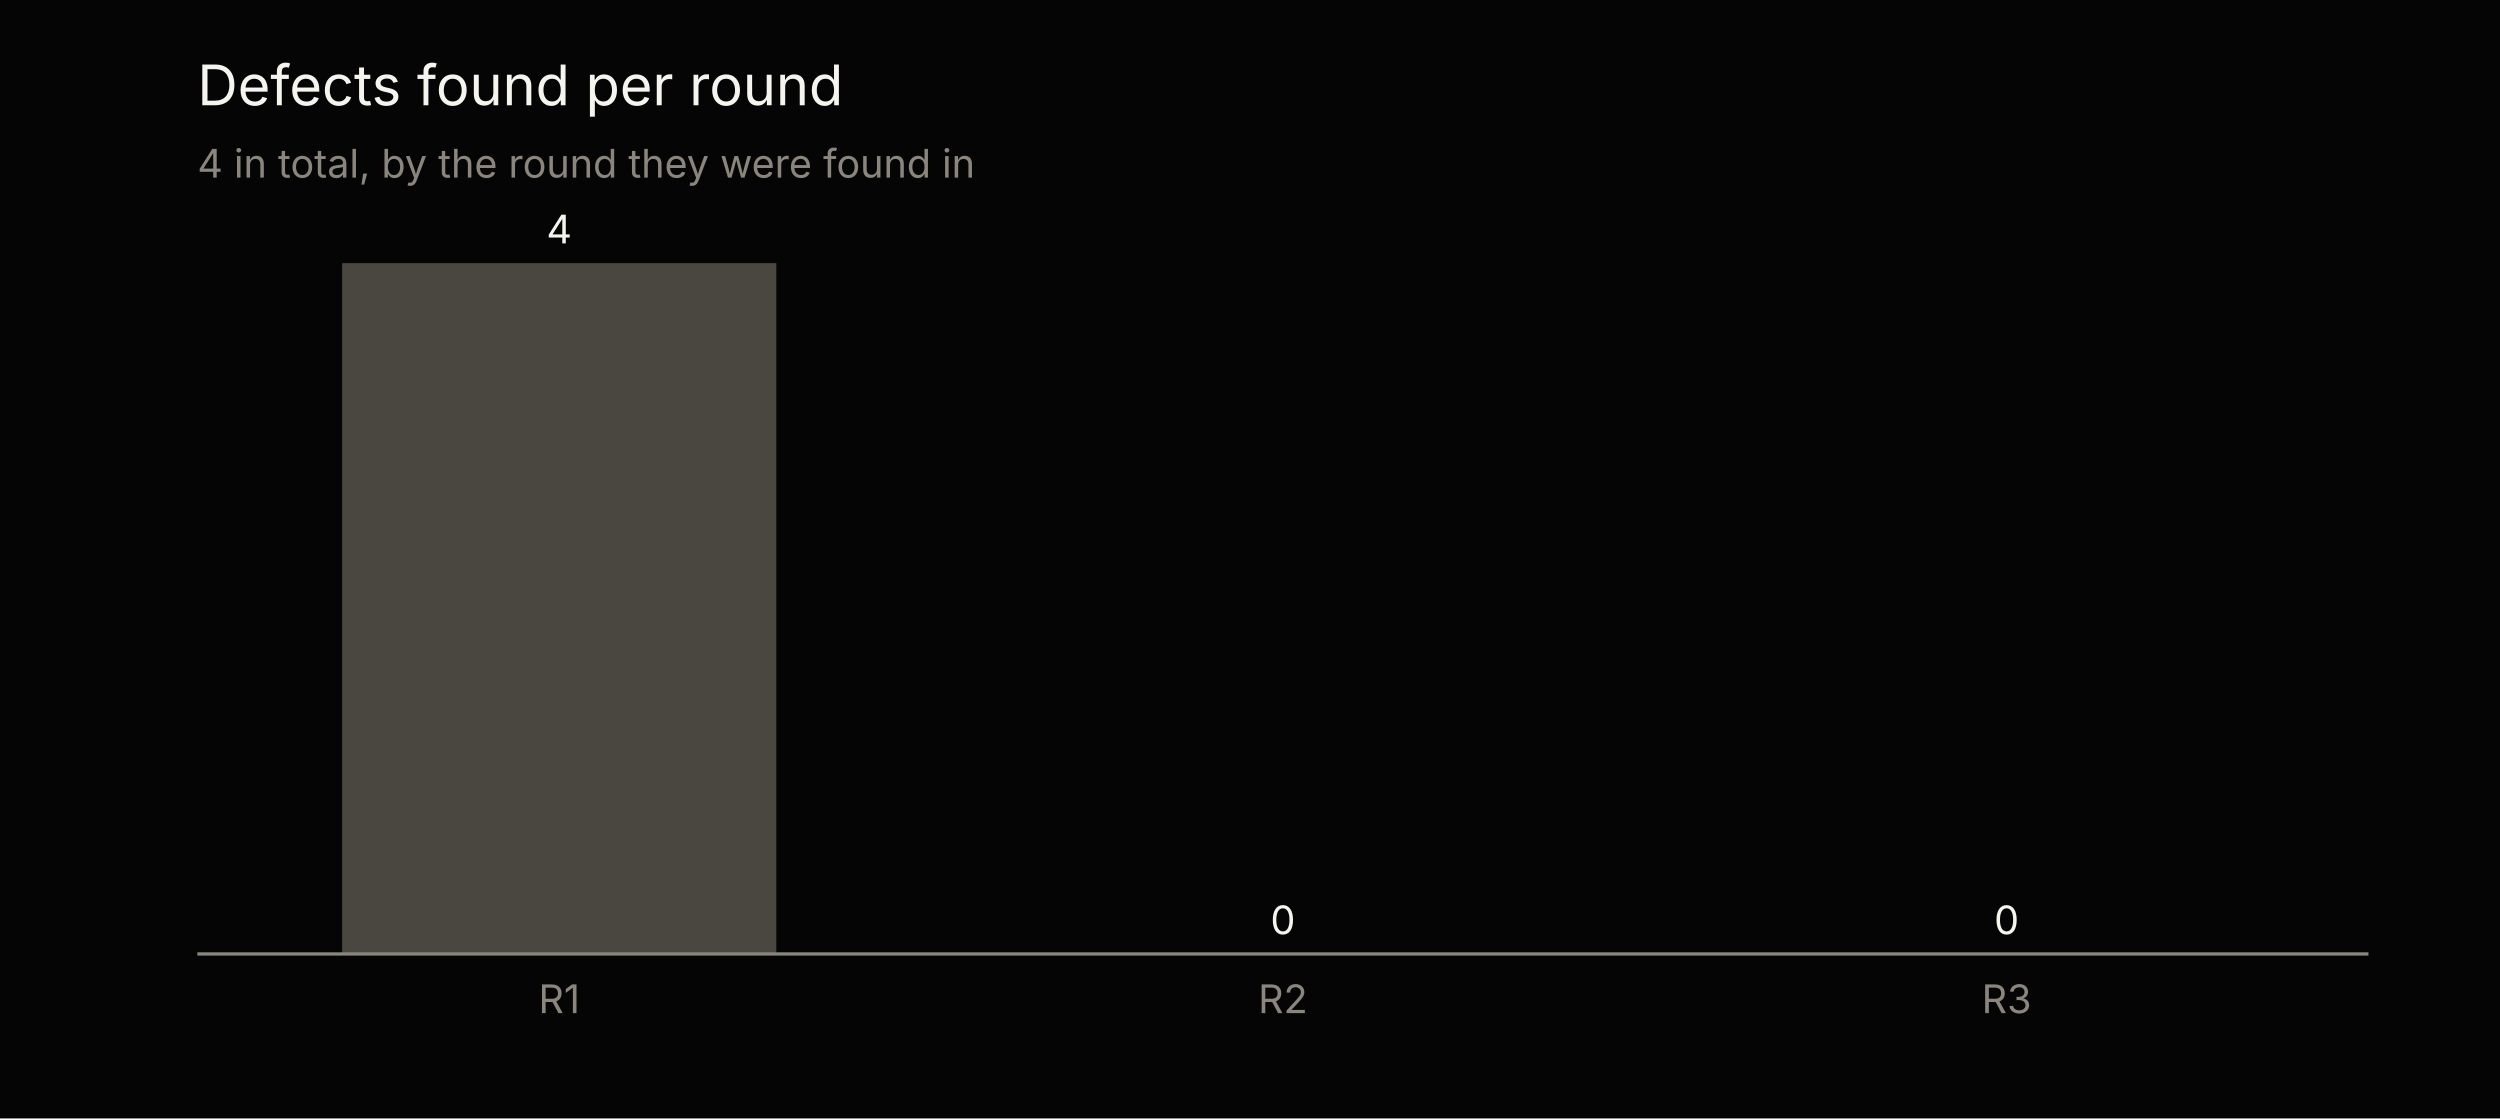
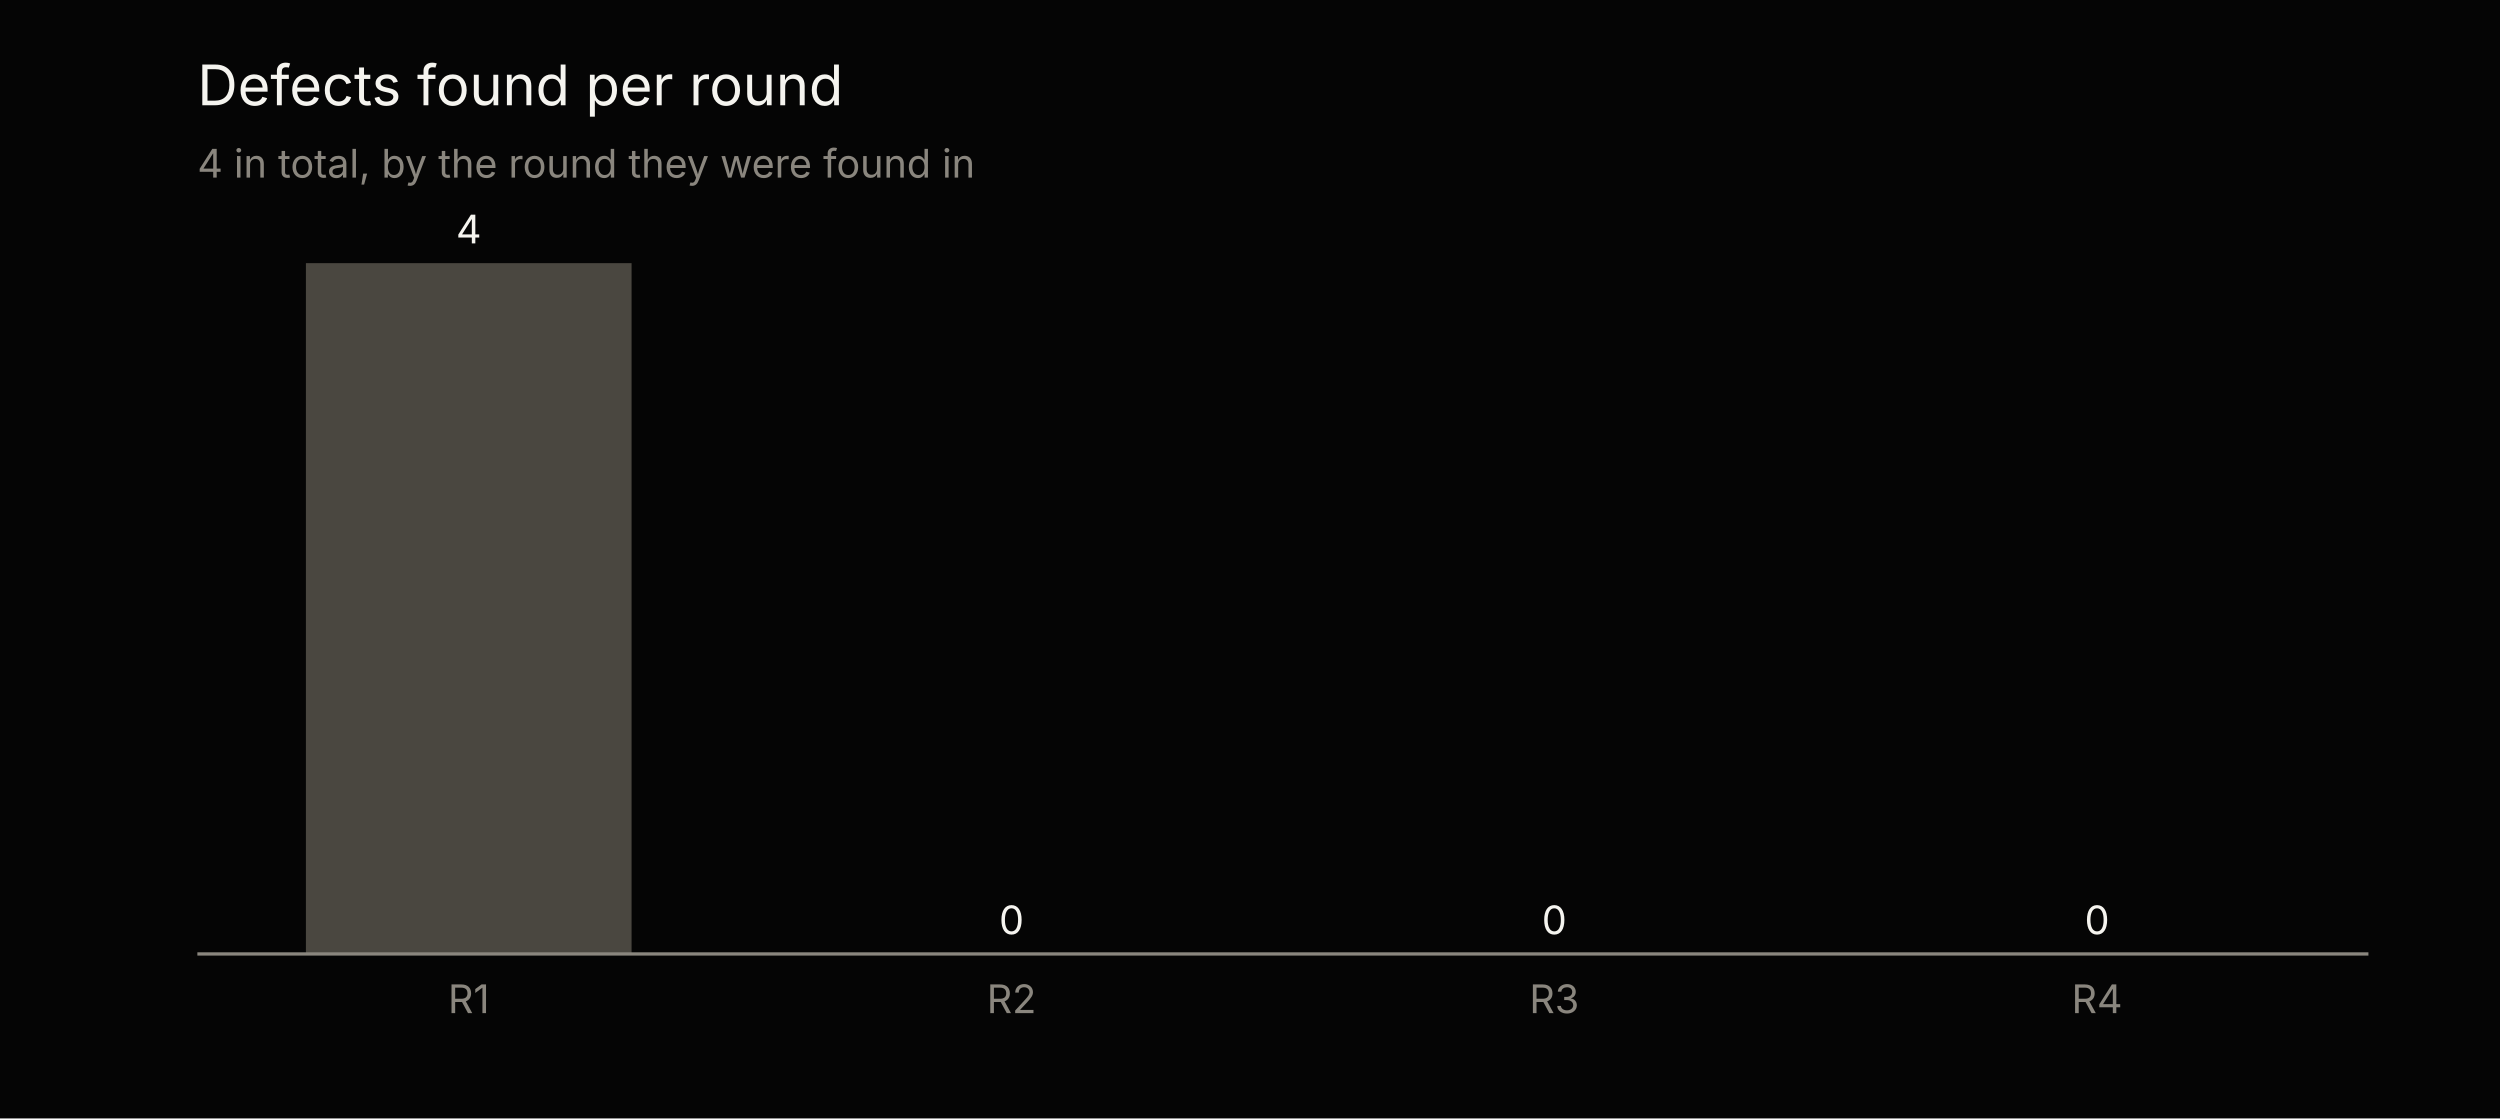
<svg xmlns="http://www.w3.org/2000/svg" viewBox="0 0 760 340" font-family="Inter, Arial, sans-serif" font-size="12">
  <rect width="760" height="340" fill="#050505" />
  <text x="60" y="32" font-size="17" fill="#f5f4ef">Defects found per round</text>
  <text x="60" y="54" fill="#8a867e">4 in total, by the round they were found in</text>
-   <rect x="104.0" y="80.0" width="132.0" height="210.0" fill="#4a4740" />
-   <text x="170.0" y="74.0" text-anchor="middle" fill="#f5f4ef">4</text>
-   <text x="170.0" y="308" text-anchor="middle" fill="#8a867e">R1</text>
-   <rect x="324.0" y="290.0" width="132.0" height="0.0" fill="#4a4740" />
-   <text x="390.0" y="284.0" text-anchor="middle" fill="#f5f4ef">0</text>
-   <text x="390.0" y="308" text-anchor="middle" fill="#8a867e">R2</text>
-   <rect x="544.0" y="290.0" width="132.0" height="0.0" fill="#d5a84b" />
-   <text x="610.0" y="284.0" text-anchor="middle" fill="#f5f4ef">0</text>
-   <text x="610.0" y="308" text-anchor="middle" fill="#8a867e">R3</text>
+   <rect x="93.0" y="80.0" width="99.0" height="210.0" fill="#4a4740" />
+   <text x="142.5" y="74.0" text-anchor="middle" fill="#f5f4ef">4</text>
+   <text x="142.5" y="308" text-anchor="middle" fill="#8a867e">R1</text>
+   <rect x="258.0" y="290.0" width="99.0" height="0.0" fill="#4a4740" />
+   <text x="307.5" y="284.0" text-anchor="middle" fill="#f5f4ef">0</text>
+   <text x="307.5" y="308" text-anchor="middle" fill="#8a867e">R2</text>
+   <rect x="423.0" y="290.0" width="99.0" height="0.0" fill="#4a4740" />
+   <text x="472.5" y="284.0" text-anchor="middle" fill="#f5f4ef">0</text>
+   <text x="472.5" y="308" text-anchor="middle" fill="#8a867e">R3</text>
+   <rect x="588.0" y="290.0" width="99.0" height="0.0" fill="#d5a84b" />
+   <text x="637.5" y="284.0" text-anchor="middle" fill="#f5f4ef">0</text>
+   <text x="637.5" y="308" text-anchor="middle" fill="#8a867e">R4</text>
  <line x1="60" x2="720" y1="290" y2="290" stroke="#8a867e" />
</svg>
